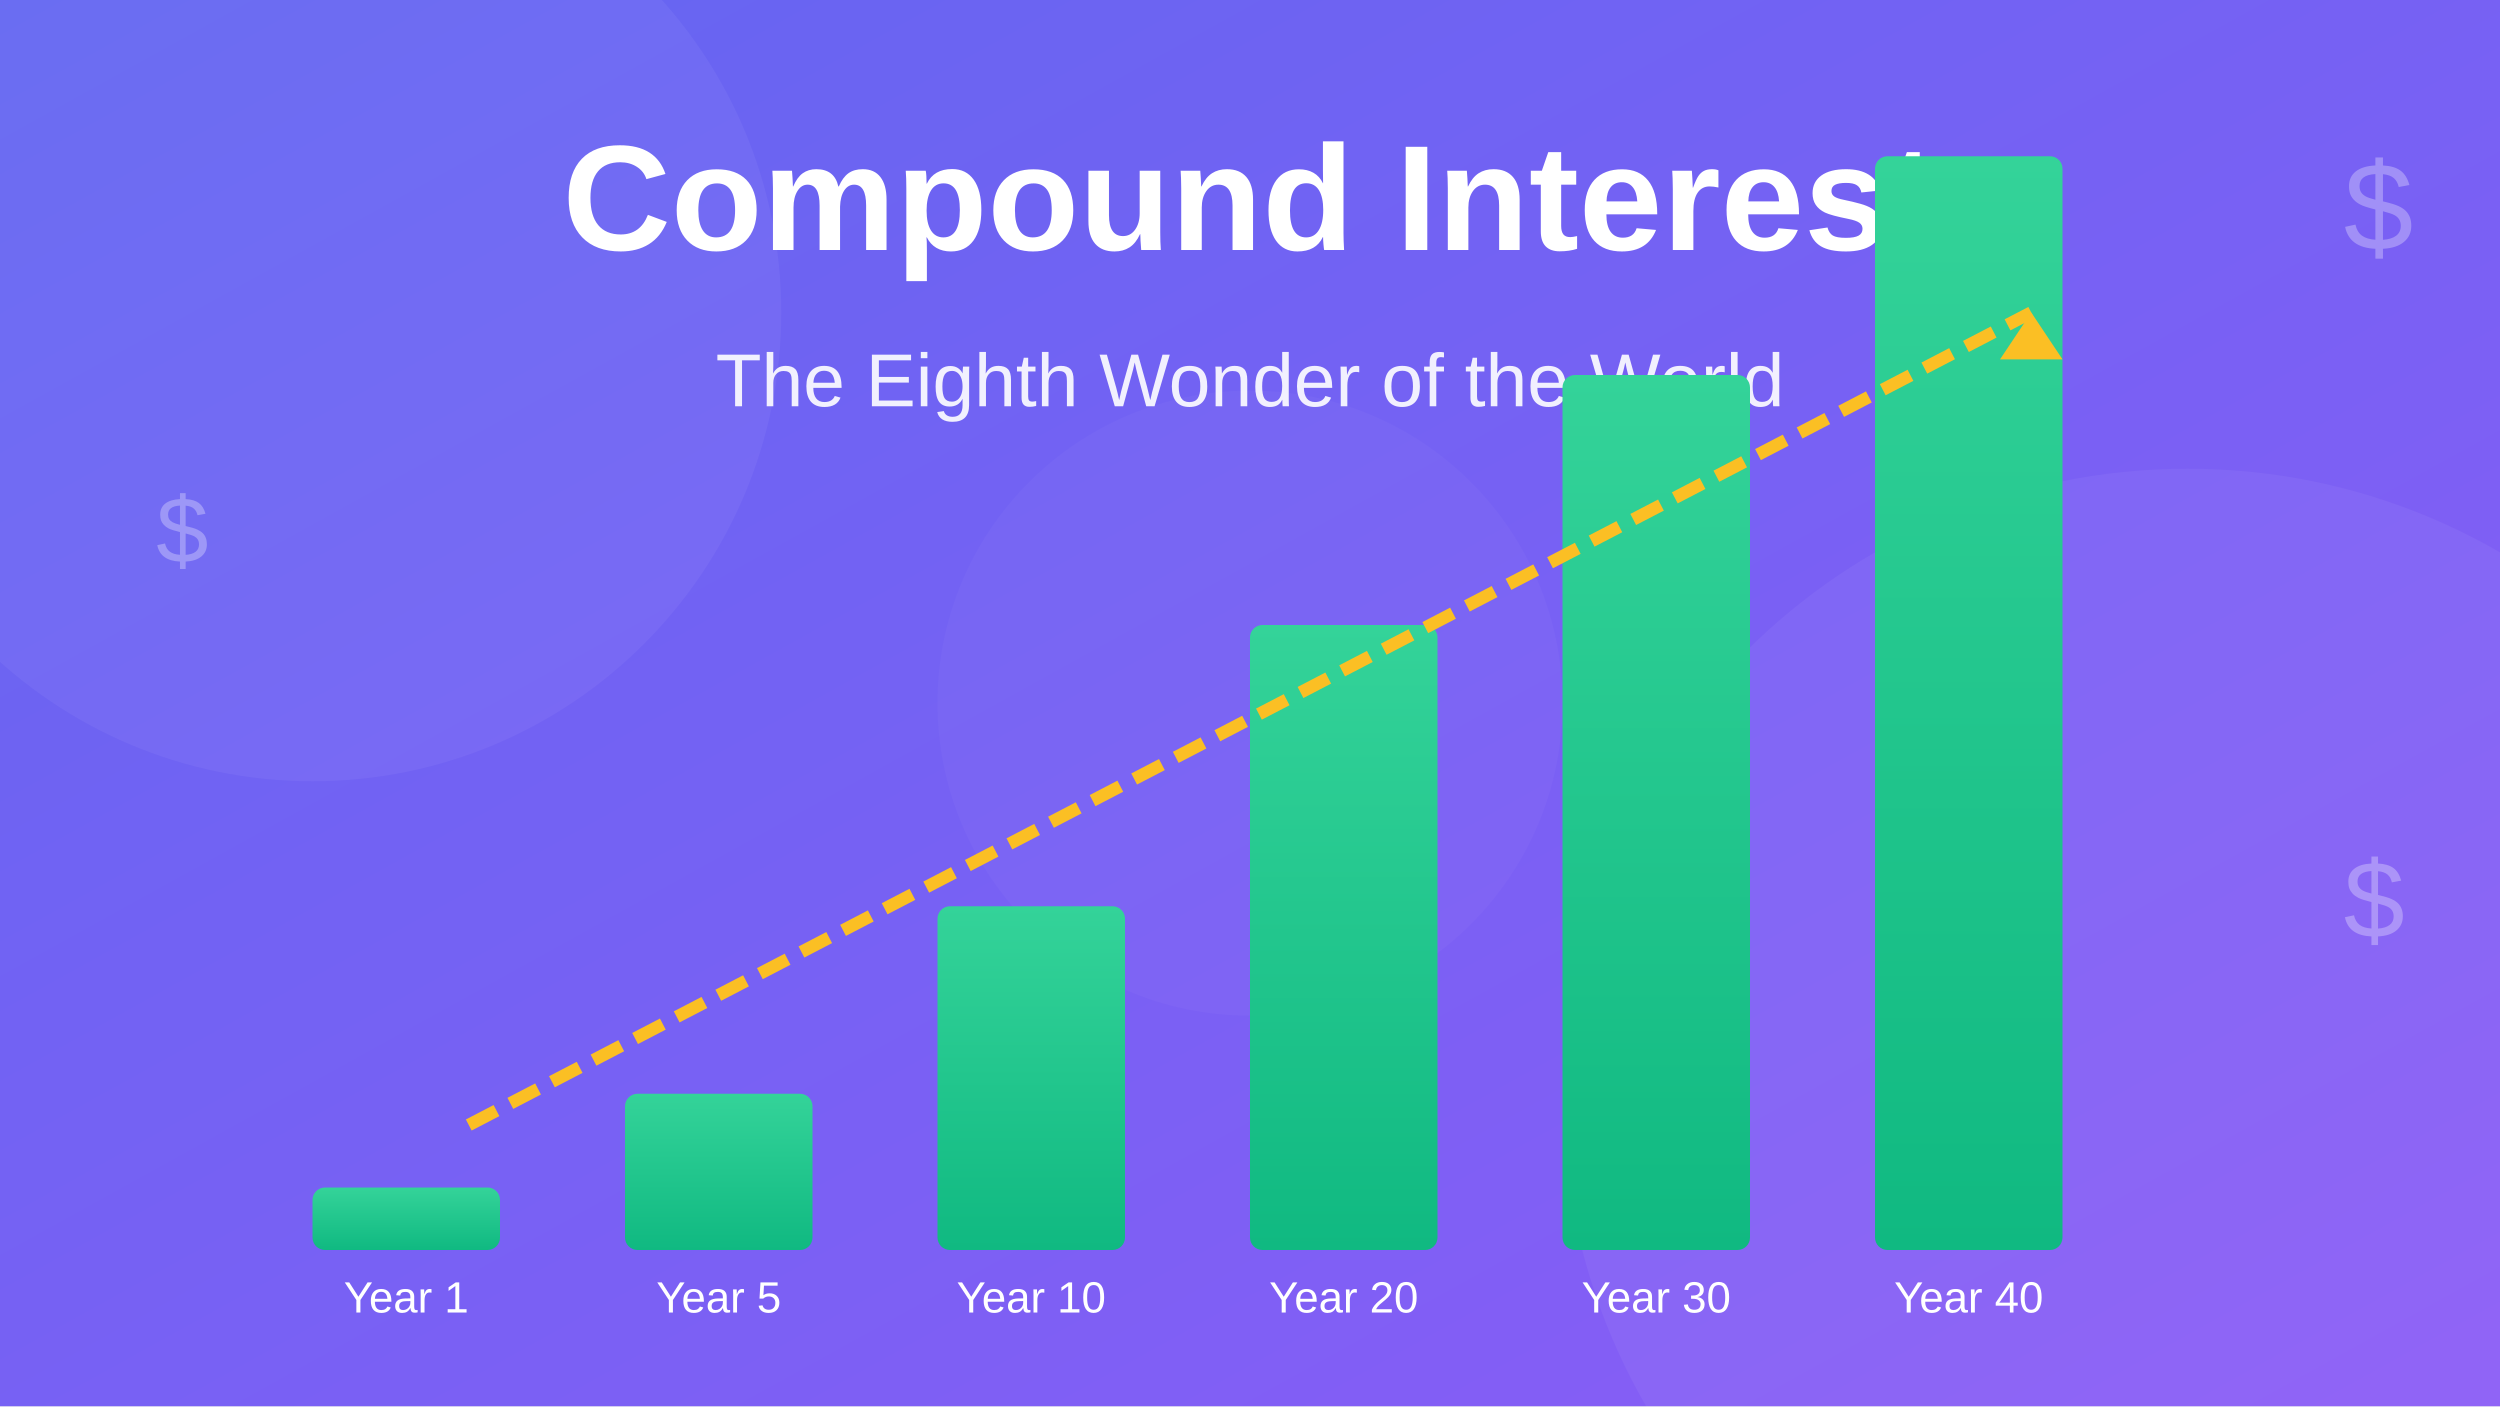
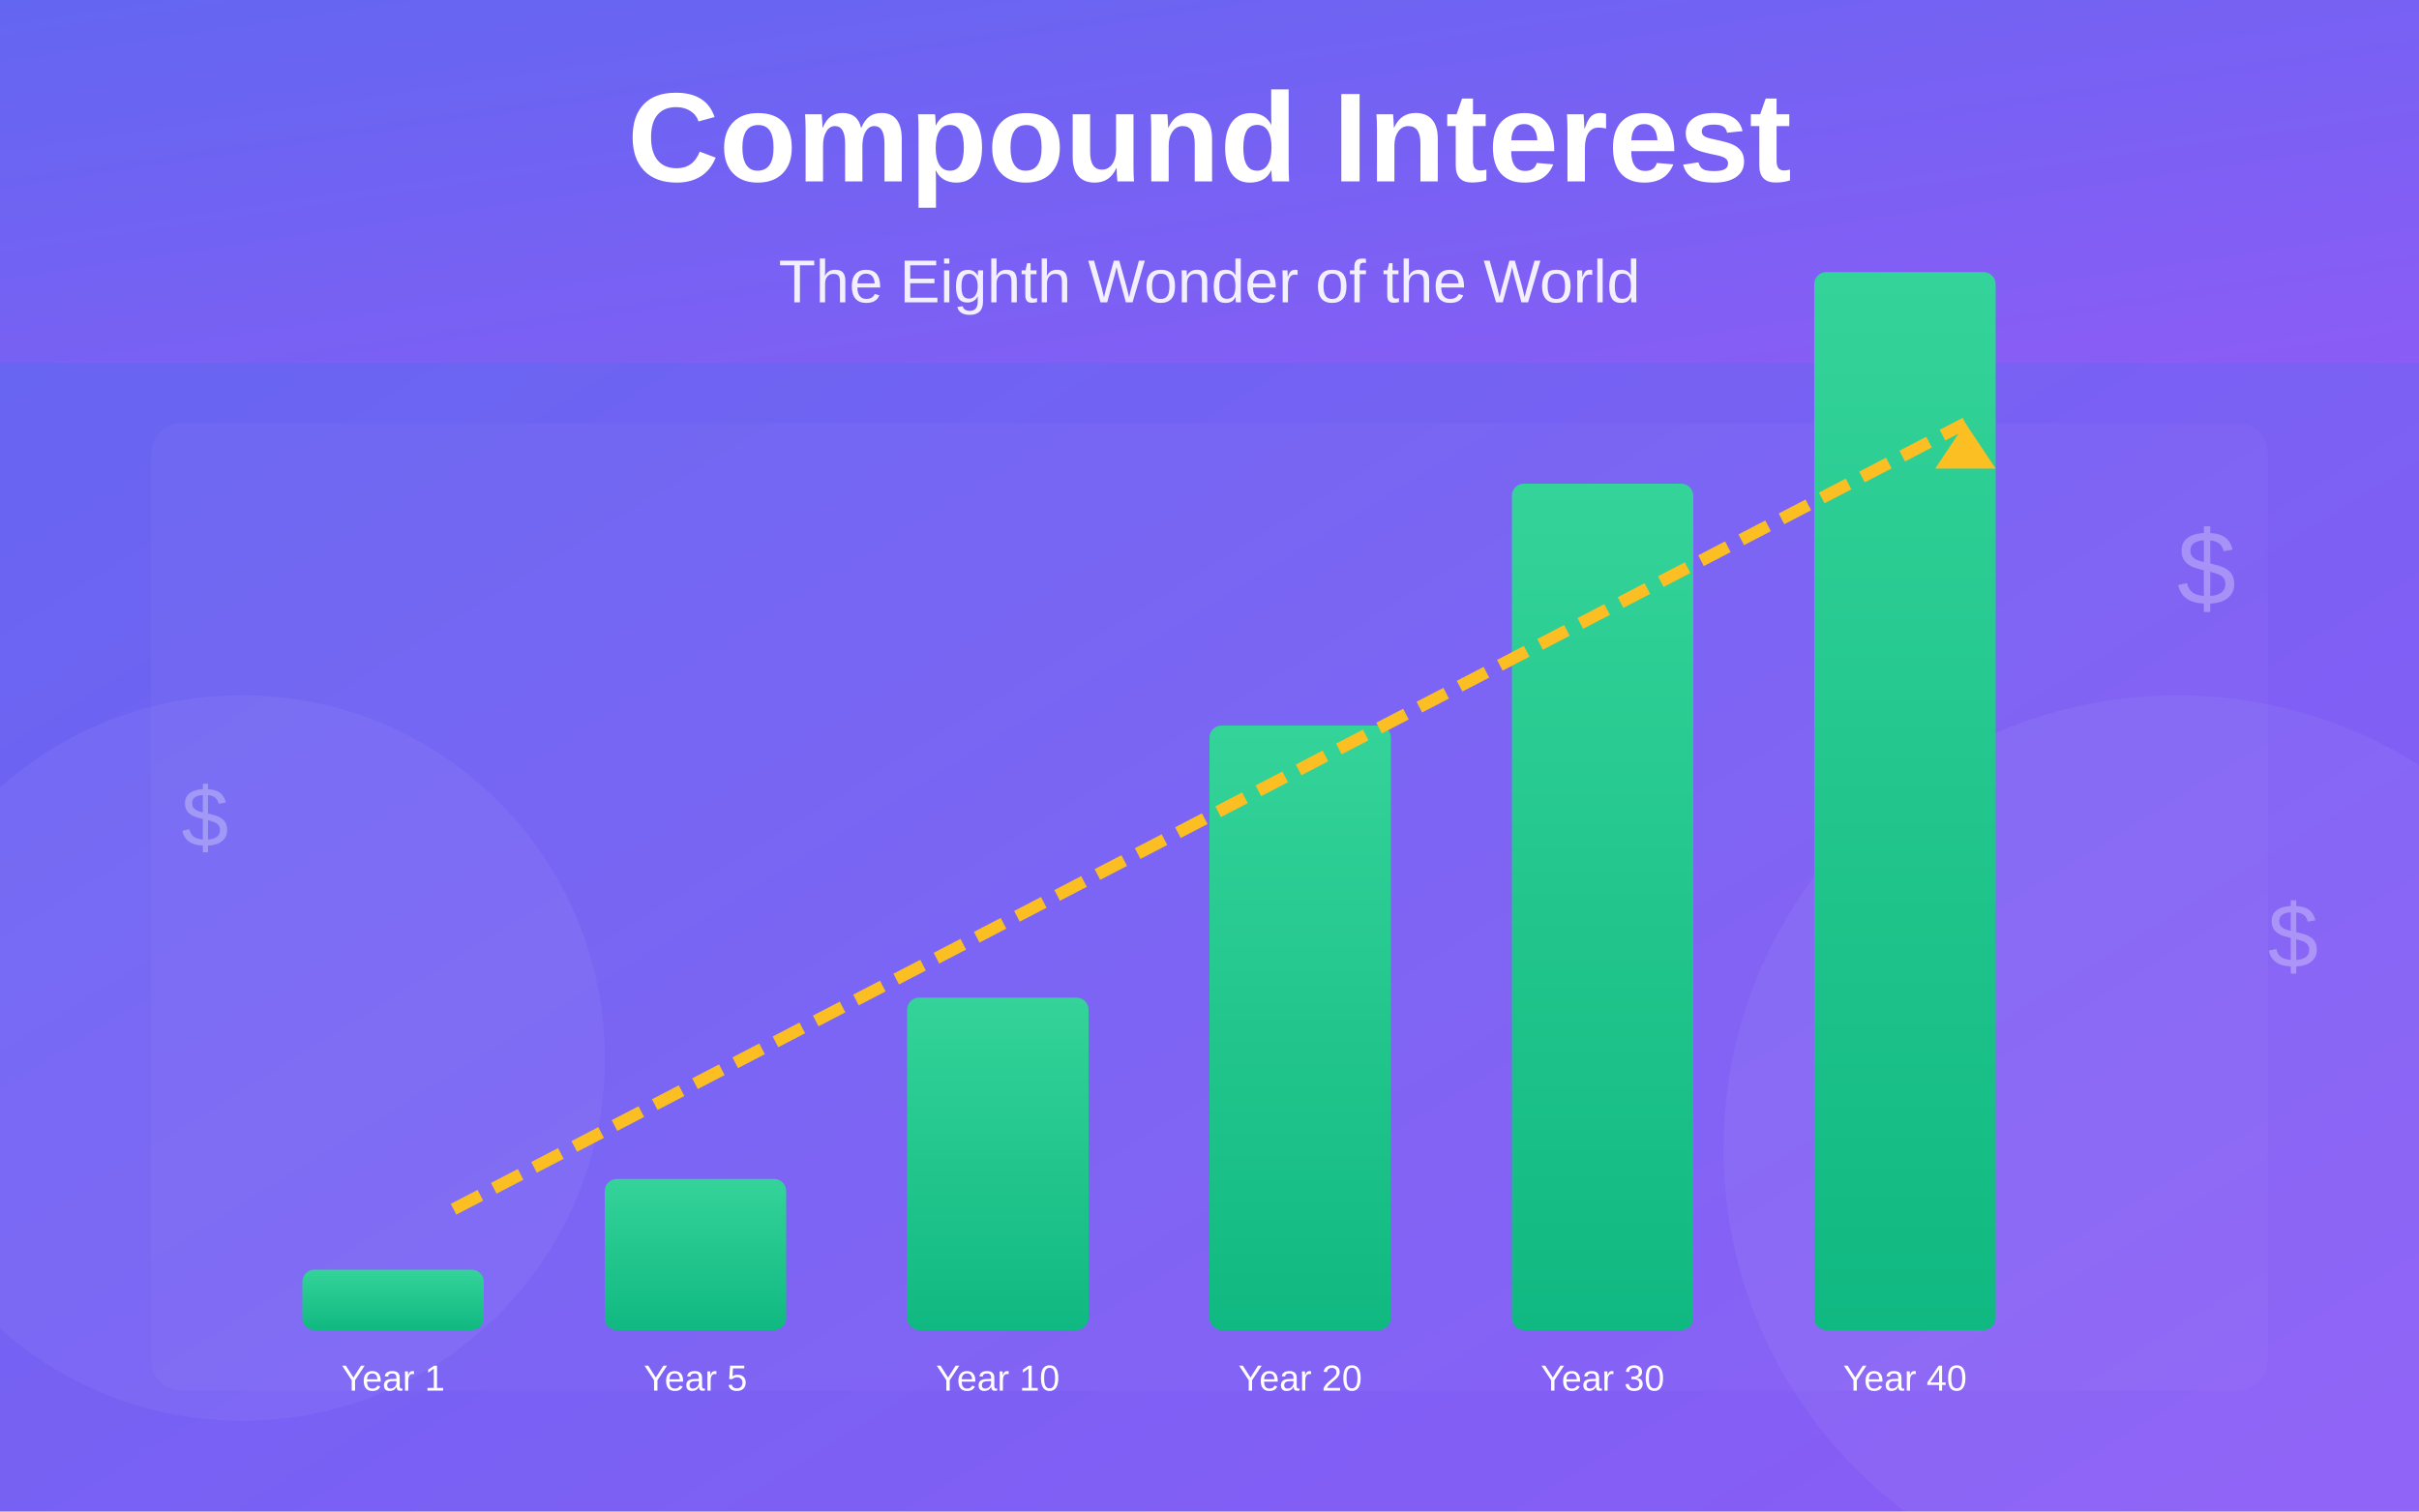
- <svg xmlns="http://www.w3.org/2000/svg" viewBox="0 0 800 450" width="800" height="450">
+ <svg xmlns="http://www.w3.org/2000/svg" viewBox="0 0 800 500" width="800" height="500">
  <defs>
    <linearGradient id="bgGradient" x1="0%" y1="0%" x2="100%" y2="100%">
      <stop offset="0%" style="stop-color:#6366f1;stop-opacity:1" />
      <stop offset="100%" style="stop-color:#8b5cf6;stop-opacity:1" />
    </linearGradient>
    <linearGradient id="barGradient" x1="0%" y1="100%" x2="0%" y2="0%">
      <stop offset="0%" style="stop-color:#10b981;stop-opacity:1" />
      <stop offset="100%" style="stop-color:#34d399;stop-opacity:1" />
    </linearGradient>
  </defs>
-   <rect width="800" height="450" fill="url(#bgGradient)" />
-   <circle cx="100" cy="100" r="150" fill="white" opacity="0.05" />
-   <circle cx="700" cy="350" r="200" fill="white" opacity="0.05" />
-   <circle cx="400" cy="225" r="100" fill="white" opacity="0.03" />
-   <text x="400" y="80" font-family="Arial, sans-serif" font-size="48" font-weight="bold" fill="white" text-anchor="middle">Compound Interest</text>
-   <text x="400" y="130" font-family="Arial, sans-serif" font-size="24" fill="rgba(255,255,255,0.9)" text-anchor="middle">The Eighth Wonder of the World</text>
-   <rect x="100" y="380" width="60" height="20" fill="url(#barGradient)" rx="4" />
-   <text x="130" y="420" font-family="Arial" font-size="14" fill="white" text-anchor="middle">Year 1</text>
-   <rect x="200" y="350" width="60" height="50" fill="url(#barGradient)" rx="4" />
-   <text x="230" y="420" font-family="Arial" font-size="14" fill="white" text-anchor="middle">Year 5</text>
-   <rect x="300" y="290" width="60" height="110" fill="url(#barGradient)" rx="4" />
-   <text x="330" y="420" font-family="Arial" font-size="14" fill="white" text-anchor="middle">Year 10</text>
-   <rect x="400" y="200" width="60" height="200" fill="url(#barGradient)" rx="4" />
-   <text x="430" y="420" font-family="Arial" font-size="14" fill="white" text-anchor="middle">Year 20</text>
-   <rect x="500" y="120" width="60" height="280" fill="url(#barGradient)" rx="4" />
-   <text x="530" y="420" font-family="Arial" font-size="14" fill="white" text-anchor="middle">Year 30</text>
-   <rect x="600" y="50" width="60" height="350" fill="url(#barGradient)" rx="4" />
-   <text x="630" y="420" font-family="Arial" font-size="14" fill="white" text-anchor="middle">Year 40</text>
-   <path d="M 150,360 L 650,100" fill="none" stroke="#fbbf24" stroke-width="4" stroke-dasharray="10,5" />
-   <polygon points="650,100 640,115 660,115" fill="#fbbf24" />
-   <text x="750" y="80" font-family="Arial" font-size="40" fill="rgba(255,255,255,0.3)">$</text>
-   <text x="50" y="180" font-family="Arial" font-size="30" fill="rgba(255,255,255,0.3)">$</text>
-   <text x="750" y="300" font-family="Arial" font-size="35" fill="rgba(255,255,255,0.3)">$</text>
+   <rect width="800" height="500" fill="url(#bgGradient)" />
+   <rect x="0" y="0" width="800" height="120" fill="url(#bgGradient)" />
+   <text x="400" y="60" font-family="Arial, sans-serif" font-size="42" font-weight="bold" fill="white" text-anchor="middle">Compound Interest</text>
+   <text x="400" y="100" font-family="Arial, sans-serif" font-size="20" fill="rgba(255,255,255,0.9)" text-anchor="middle">The Eighth Wonder of the World</text>
+   <circle cx="80" cy="350" r="120" fill="white" opacity="0.05" />
+   <circle cx="720" cy="380" r="150" fill="white" opacity="0.05" />
+   <rect x="50" y="140" width="700" height="320" fill="rgba(255,255,255,0.03)" rx="10" />
+   <rect x="100" y="420" width="60" height="20" fill="url(#barGradient)" rx="4" />
+   <text x="130" y="460" font-family="Arial" font-size="12" fill="white" text-anchor="middle">Year 1</text>
+   <rect x="200" y="390" width="60" height="50" fill="url(#barGradient)" rx="4" />
+   <text x="230" y="460" font-family="Arial" font-size="12" fill="white" text-anchor="middle">Year 5</text>
+   <rect x="300" y="330" width="60" height="110" fill="url(#barGradient)" rx="4" />
+   <text x="330" y="460" font-family="Arial" font-size="12" fill="white" text-anchor="middle">Year 10</text>
+   <rect x="400" y="240" width="60" height="200" fill="url(#barGradient)" rx="4" />
+   <text x="430" y="460" font-family="Arial" font-size="12" fill="white" text-anchor="middle">Year 20</text>
+   <rect x="500" y="160" width="60" height="280" fill="url(#barGradient)" rx="4" />
+   <text x="530" y="460" font-family="Arial" font-size="12" fill="white" text-anchor="middle">Year 30</text>
+   <rect x="600" y="90" width="60" height="350" fill="url(#barGradient)" rx="4" />
+   <text x="630" y="460" font-family="Arial" font-size="12" fill="white" text-anchor="middle">Year 40</text>
+   <path d="M 150,400 L 650,140" fill="none" stroke="#fbbf24" stroke-width="4" stroke-dasharray="10,5" />
+   <polygon points="650,140 640,155 660,155" fill="#fbbf24" />
+   <text x="720" y="200" font-family="Arial" font-size="35" fill="rgba(255,255,255,0.3)">$</text>
+   <text x="60" y="280" font-family="Arial" font-size="28" fill="rgba(255,255,255,0.3)">$</text>
+   <text x="750" y="320" font-family="Arial" font-size="30" fill="rgba(255,255,255,0.3)">$</text>
</svg>
